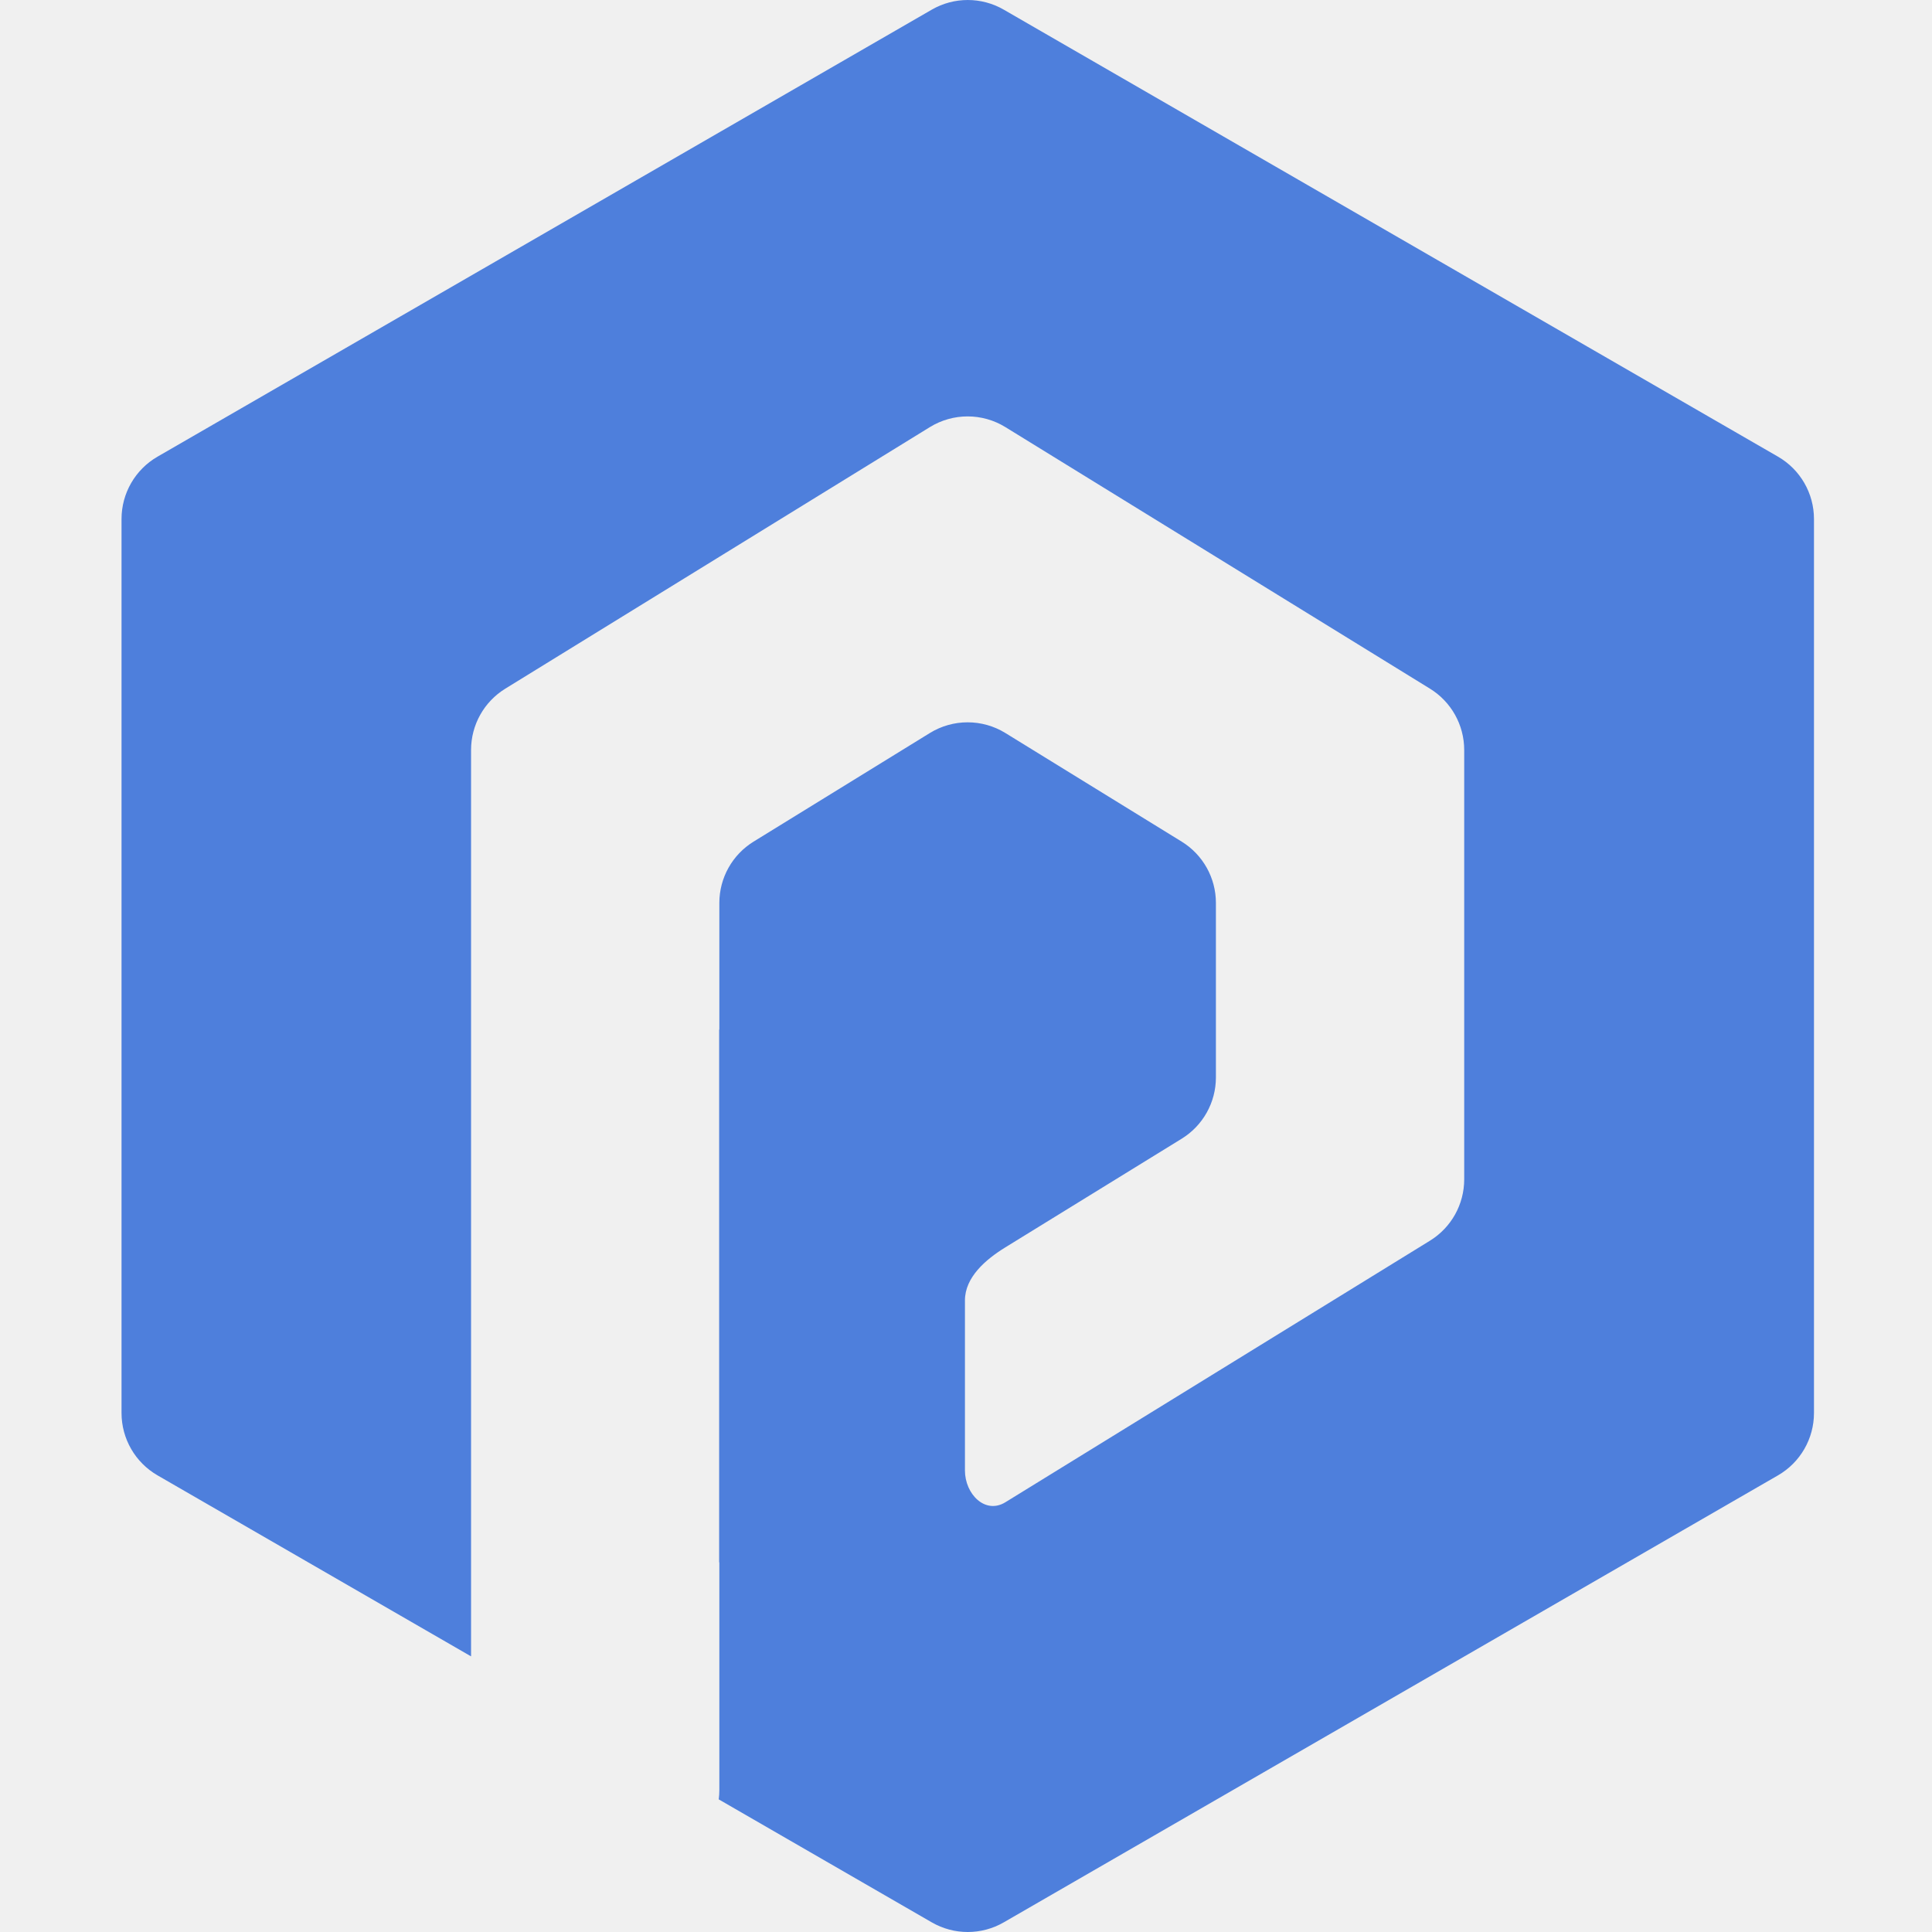
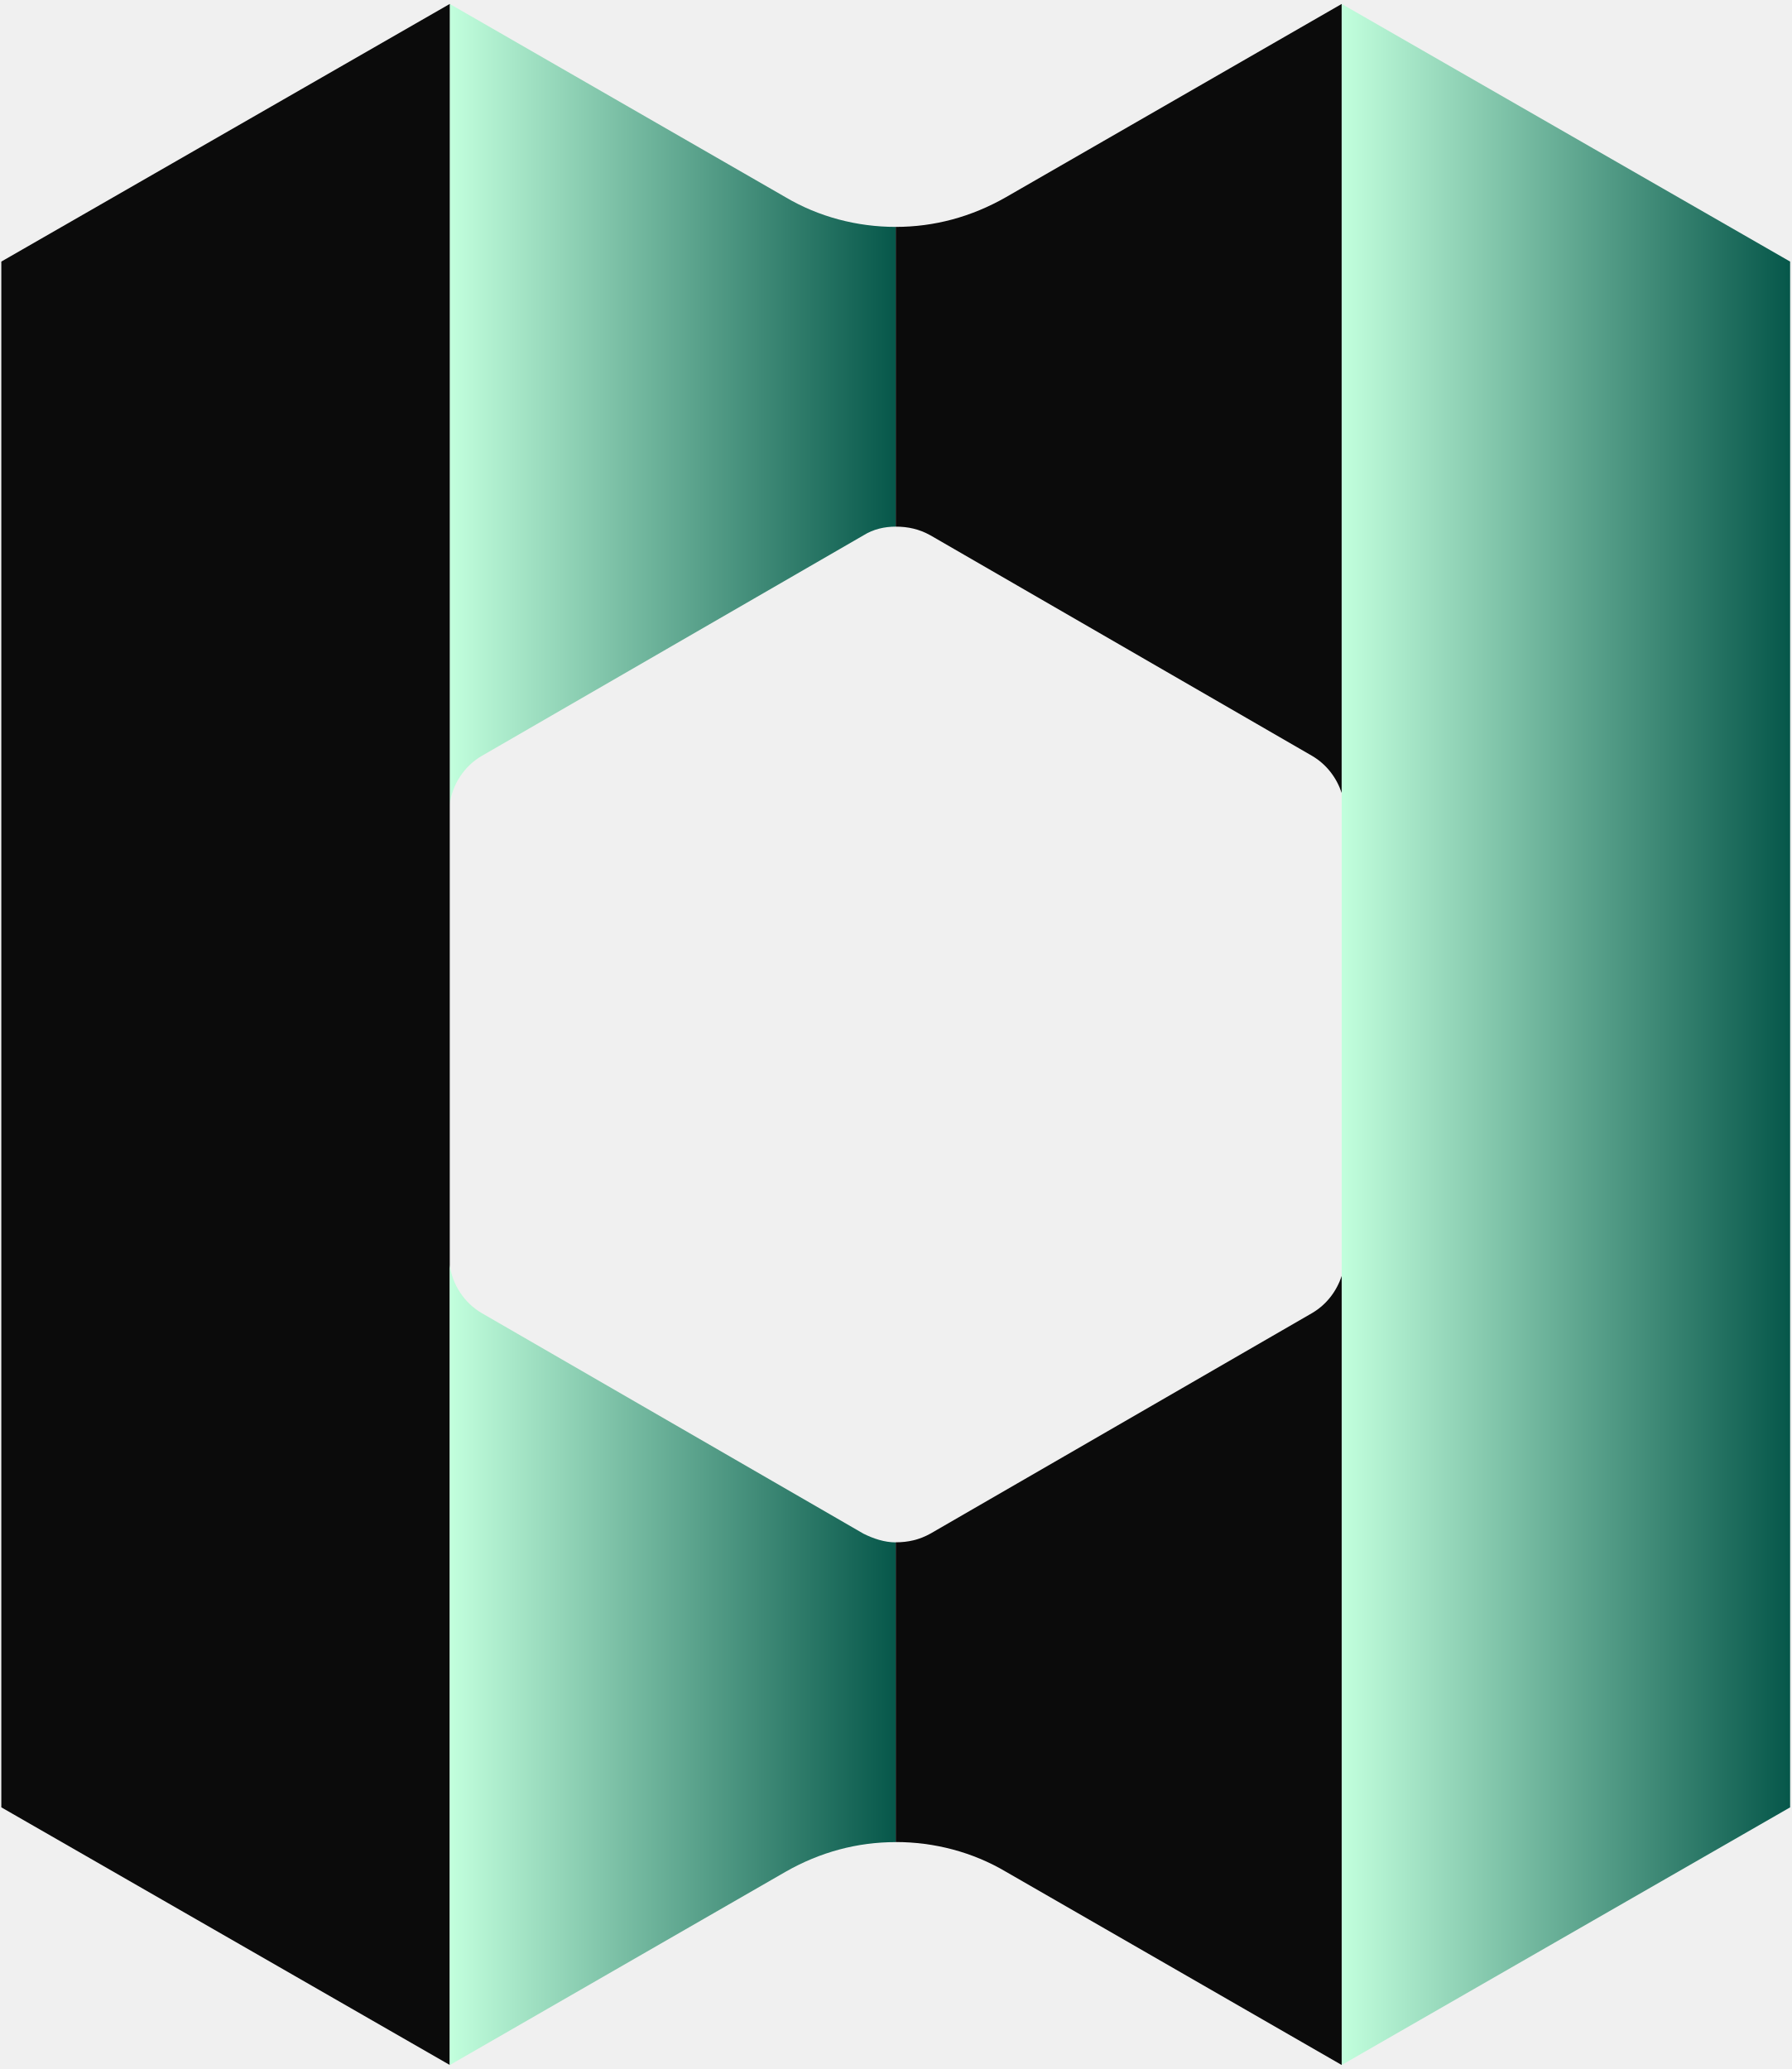
- <svg xmlns="http://www.w3.org/2000/svg" width="311" height="311" viewBox="0 0 311 311" fill="none">
-   <g clip-path="url(#clip0_4930_4712)">
-     <path fill-rule="evenodd" clip-rule="evenodd" d="M161.577 1.554C157.992 -0.517 153.574 -0.517 149.989 1.554L25.358 73.509C21.772 75.579 19.563 79.405 19.563 83.545V227.457C19.563 231.597 21.772 235.423 25.358 237.493L75.828 266.632V196.323V155.287V120.724C75.828 116.701 77.914 112.967 81.339 110.857L115.795 89.63L149.684 68.753C153.411 66.457 158.114 66.457 161.841 68.753L195.729 89.63L230.186 110.857C233.611 112.967 235.697 116.701 235.697 120.724V155.287V189.851C235.697 193.873 233.611 197.608 230.186 199.718L195.729 220.944L161.841 241.821C158.594 243.821 155.33 240.517 155.33 236.704V209.331C155.33 205.6 158.664 202.742 161.841 200.786L190.219 183.303C193.644 181.194 195.729 177.459 195.729 173.437V145.345C195.729 141.323 193.644 137.588 190.219 135.478L161.841 117.996C158.114 115.7 153.411 115.7 149.684 117.996L121.306 135.478C117.881 137.588 115.795 141.323 115.795 145.345V165.723C115.795 165.732 115.788 165.739 115.779 165.739C115.775 165.739 115.772 165.741 115.769 165.743C115.765 165.746 115.763 165.75 115.763 165.756V251.476C115.763 251.485 115.77 251.492 115.779 251.492C115.788 251.492 115.795 251.499 115.795 251.508V288.12C115.795 288.642 115.762 289.153 115.698 289.651L149.989 309.448C153.574 311.518 157.992 311.518 161.577 309.448L286.208 237.493C289.794 235.423 292.002 231.597 292.002 227.457V83.545C292.002 79.405 289.794 75.579 286.208 73.509L161.577 1.554Z" fill="#4E7FDC" />
-   </g>
+ <svg xmlns="http://www.w3.org/2000/svg" width="432" height="499" viewBox="0 0 432 499" fill="none">
+   <path d="M108.458 193.929C109.055 189.15 112.043 184.669 116.225 182.279L208.232 129.106C210.622 127.612 213.31 127.015 215.999 127.015V54.723C206.738 54.723 197.478 52.334 189.412 47.554L108.458 0.953V193.929Z" fill="url(#paint0_linear_1437_100)" />
+   <path d="M216 54.723V127.015C218.987 127.015 221.676 127.612 224.364 129.106L316.371 182.279C319.956 184.37 322.346 187.656 323.541 191.241V0.953L242.586 47.554C234.222 52.334 225.26 54.723 216 54.723Z" fill="#0B0B0B" />
+   <path d="M0.32 435.894L108.458 498.029V0.95L0.32 63.085V435.595V435.894Z" fill="#0B0B0B" />
+   <path d="M431.68 63.088L323.542 0.953V498.032L431.68 435.897V63.386V63.088Z" fill="url(#paint1_linear_1437_100)" />
+   <path d="M215.999 371.988C213.31 371.988 210.622 371.091 208.232 369.897L116.225 316.724C112.043 314.334 109.055 309.853 108.458 305.073V498.05L189.412 451.449C197.777 446.669 206.738 444.279 215.999 444.279V371.988Z" fill="url(#paint2_linear_1437_100)" />
+   <path d="M242.586 451.431L323.541 498.032V307.744C322.346 311.329 319.956 314.615 316.371 316.706L224.364 369.879C221.676 371.373 218.987 371.97 216 371.97V444.262C225.26 444.262 234.521 446.652 242.586 451.431Z" fill="#0B0B0B" />
  <defs>
-     <clipPath id="clip0_4930_4712">
-       <rect width="311" height="311" fill="white" />
-     </clipPath>
+     <linearGradient id="paint0_linear_1437_100" x1="108.458" y1="97.441" x2="215.999" y2="97.441" gradientUnits="userSpaceOnUse">
+       <stop stop-color="#C2FFDD" />
+       <stop offset="1" stop-color="#06574A" />
+     </linearGradient>
+     <linearGradient id="paint1_linear_1437_100" x1="323.542" y1="249.492" x2="431.68" y2="249.492" gradientUnits="userSpaceOnUse">
+       <stop stop-color="#C2FFDD" />
+       <stop offset="1" stop-color="#06574A" />
+     </linearGradient>
+     <linearGradient id="paint2_linear_1437_100" x1="108.458" y1="401.561" x2="215.999" y2="401.561" gradientUnits="userSpaceOnUse">
+       <stop stop-color="#C2FFDD" />
+       <stop offset="1" stop-color="#06574A" />
+     </linearGradient>
  </defs>
</svg>
